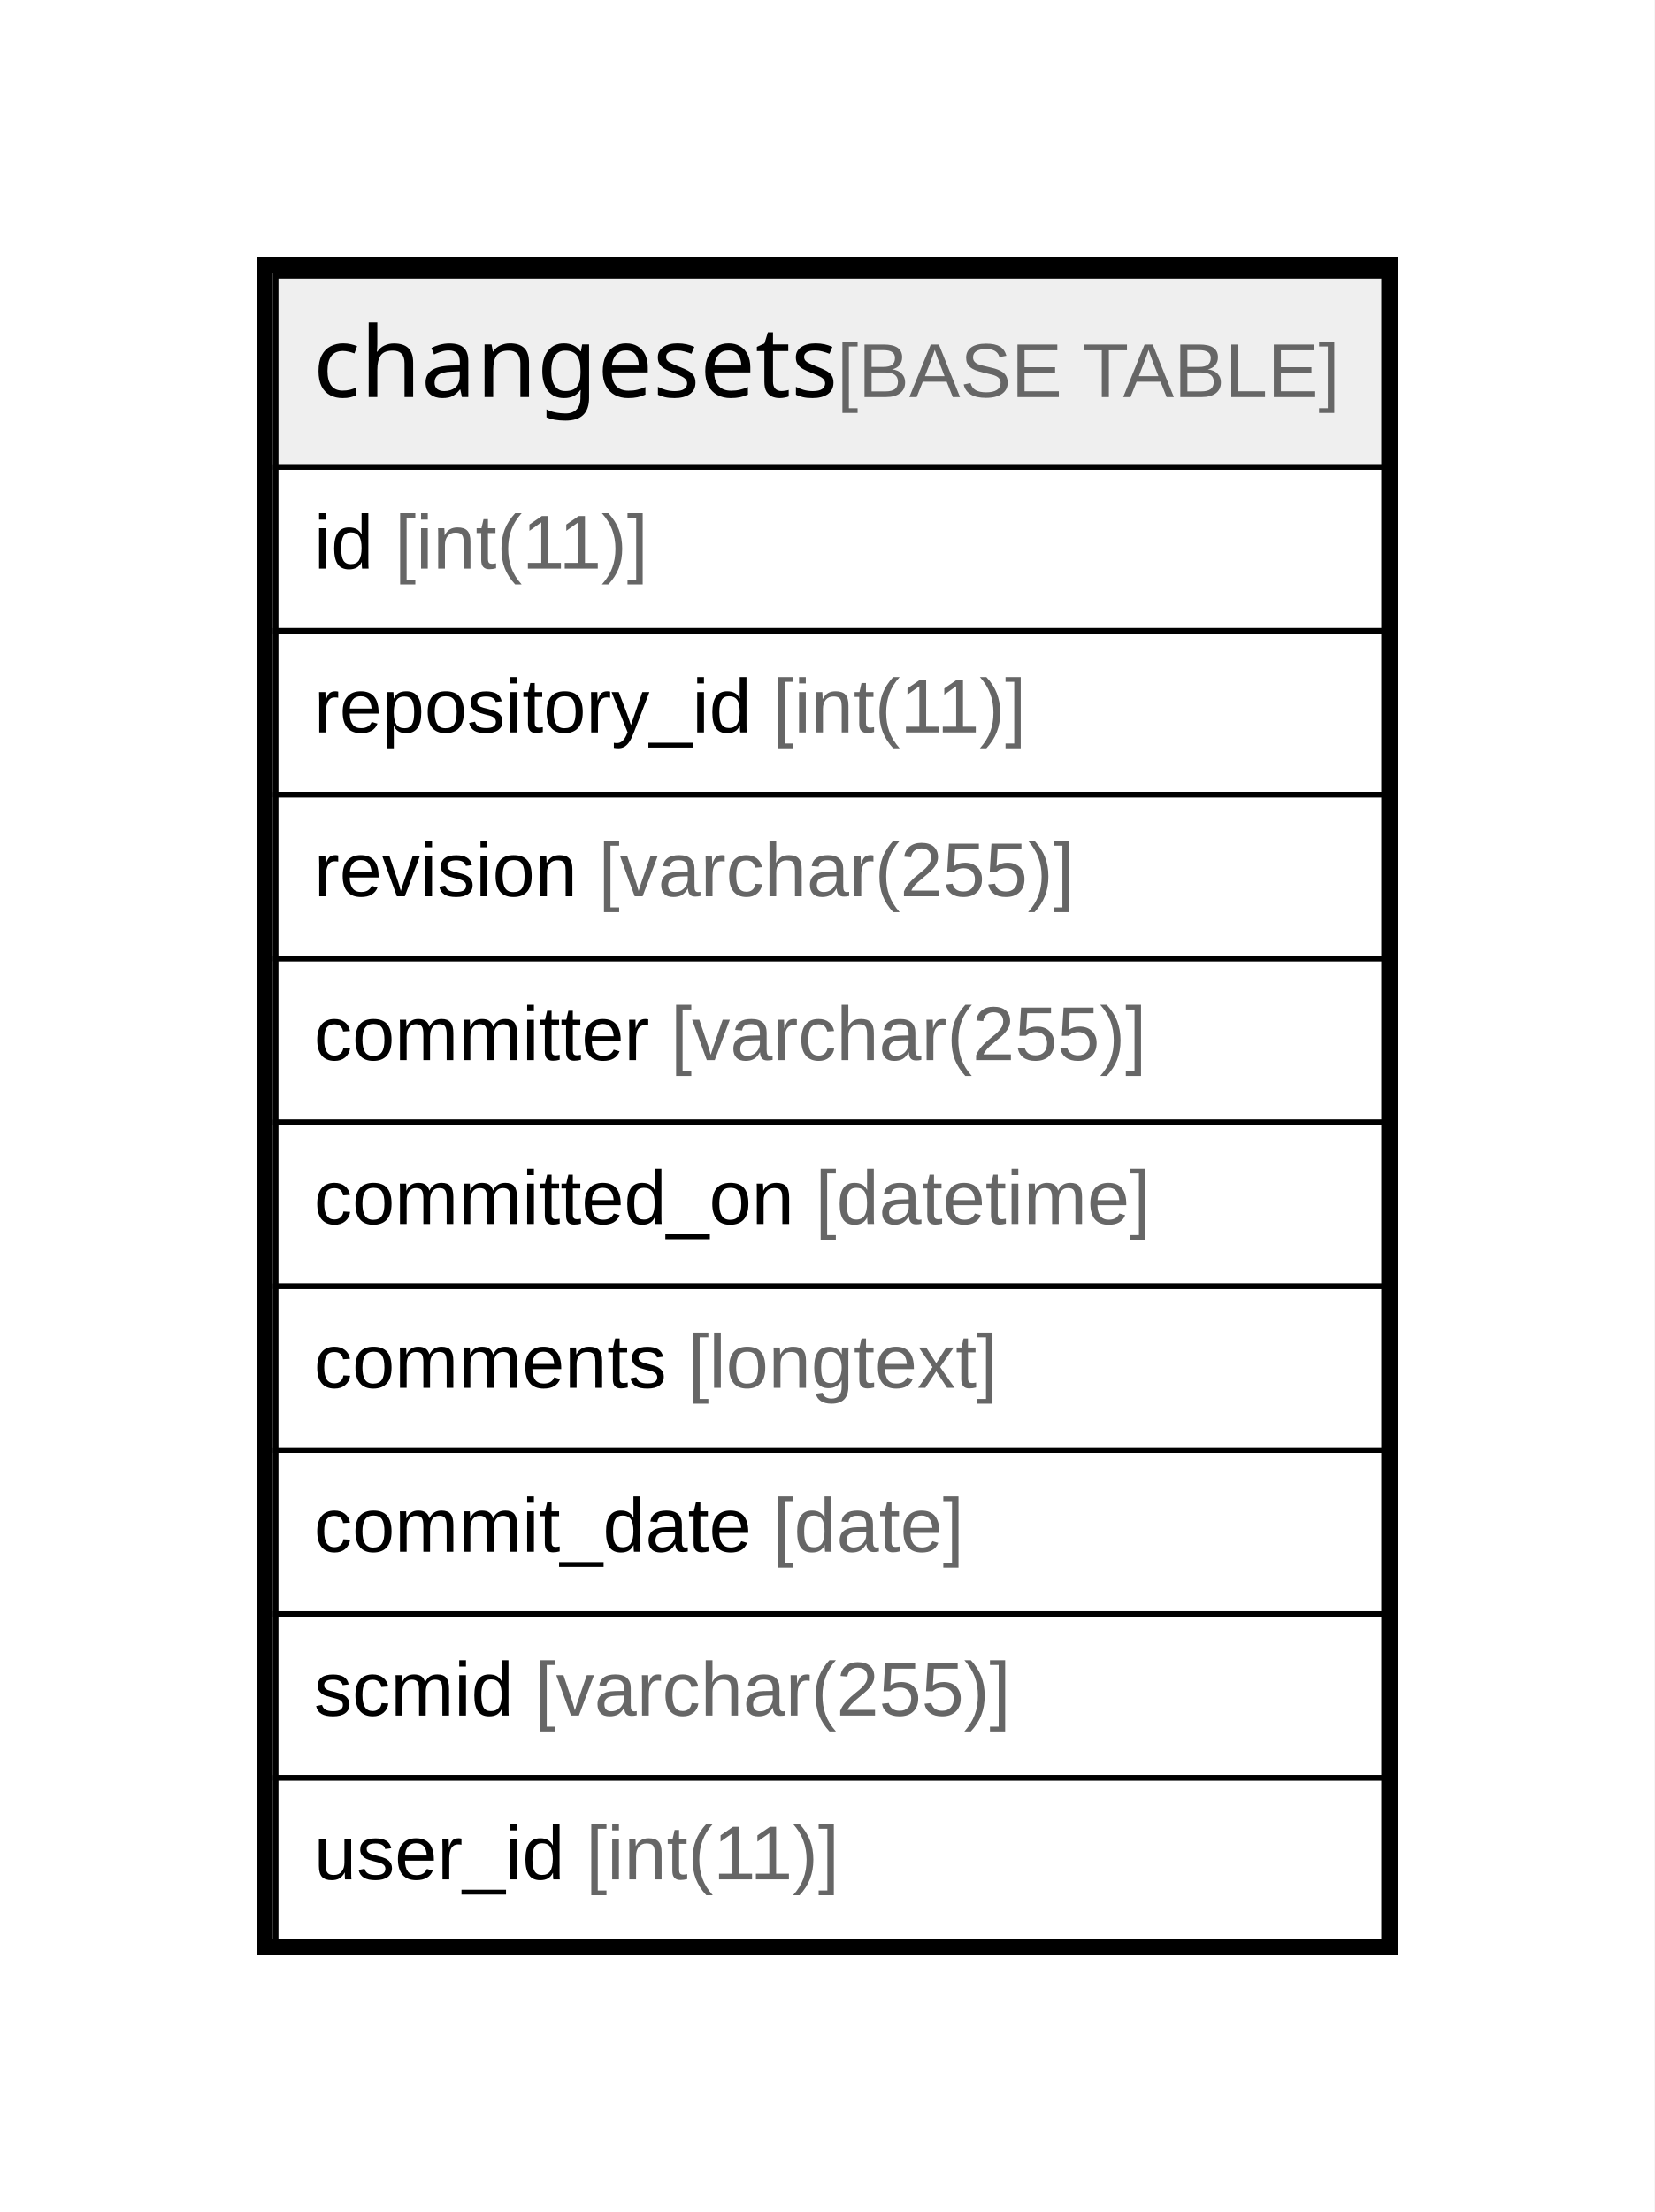
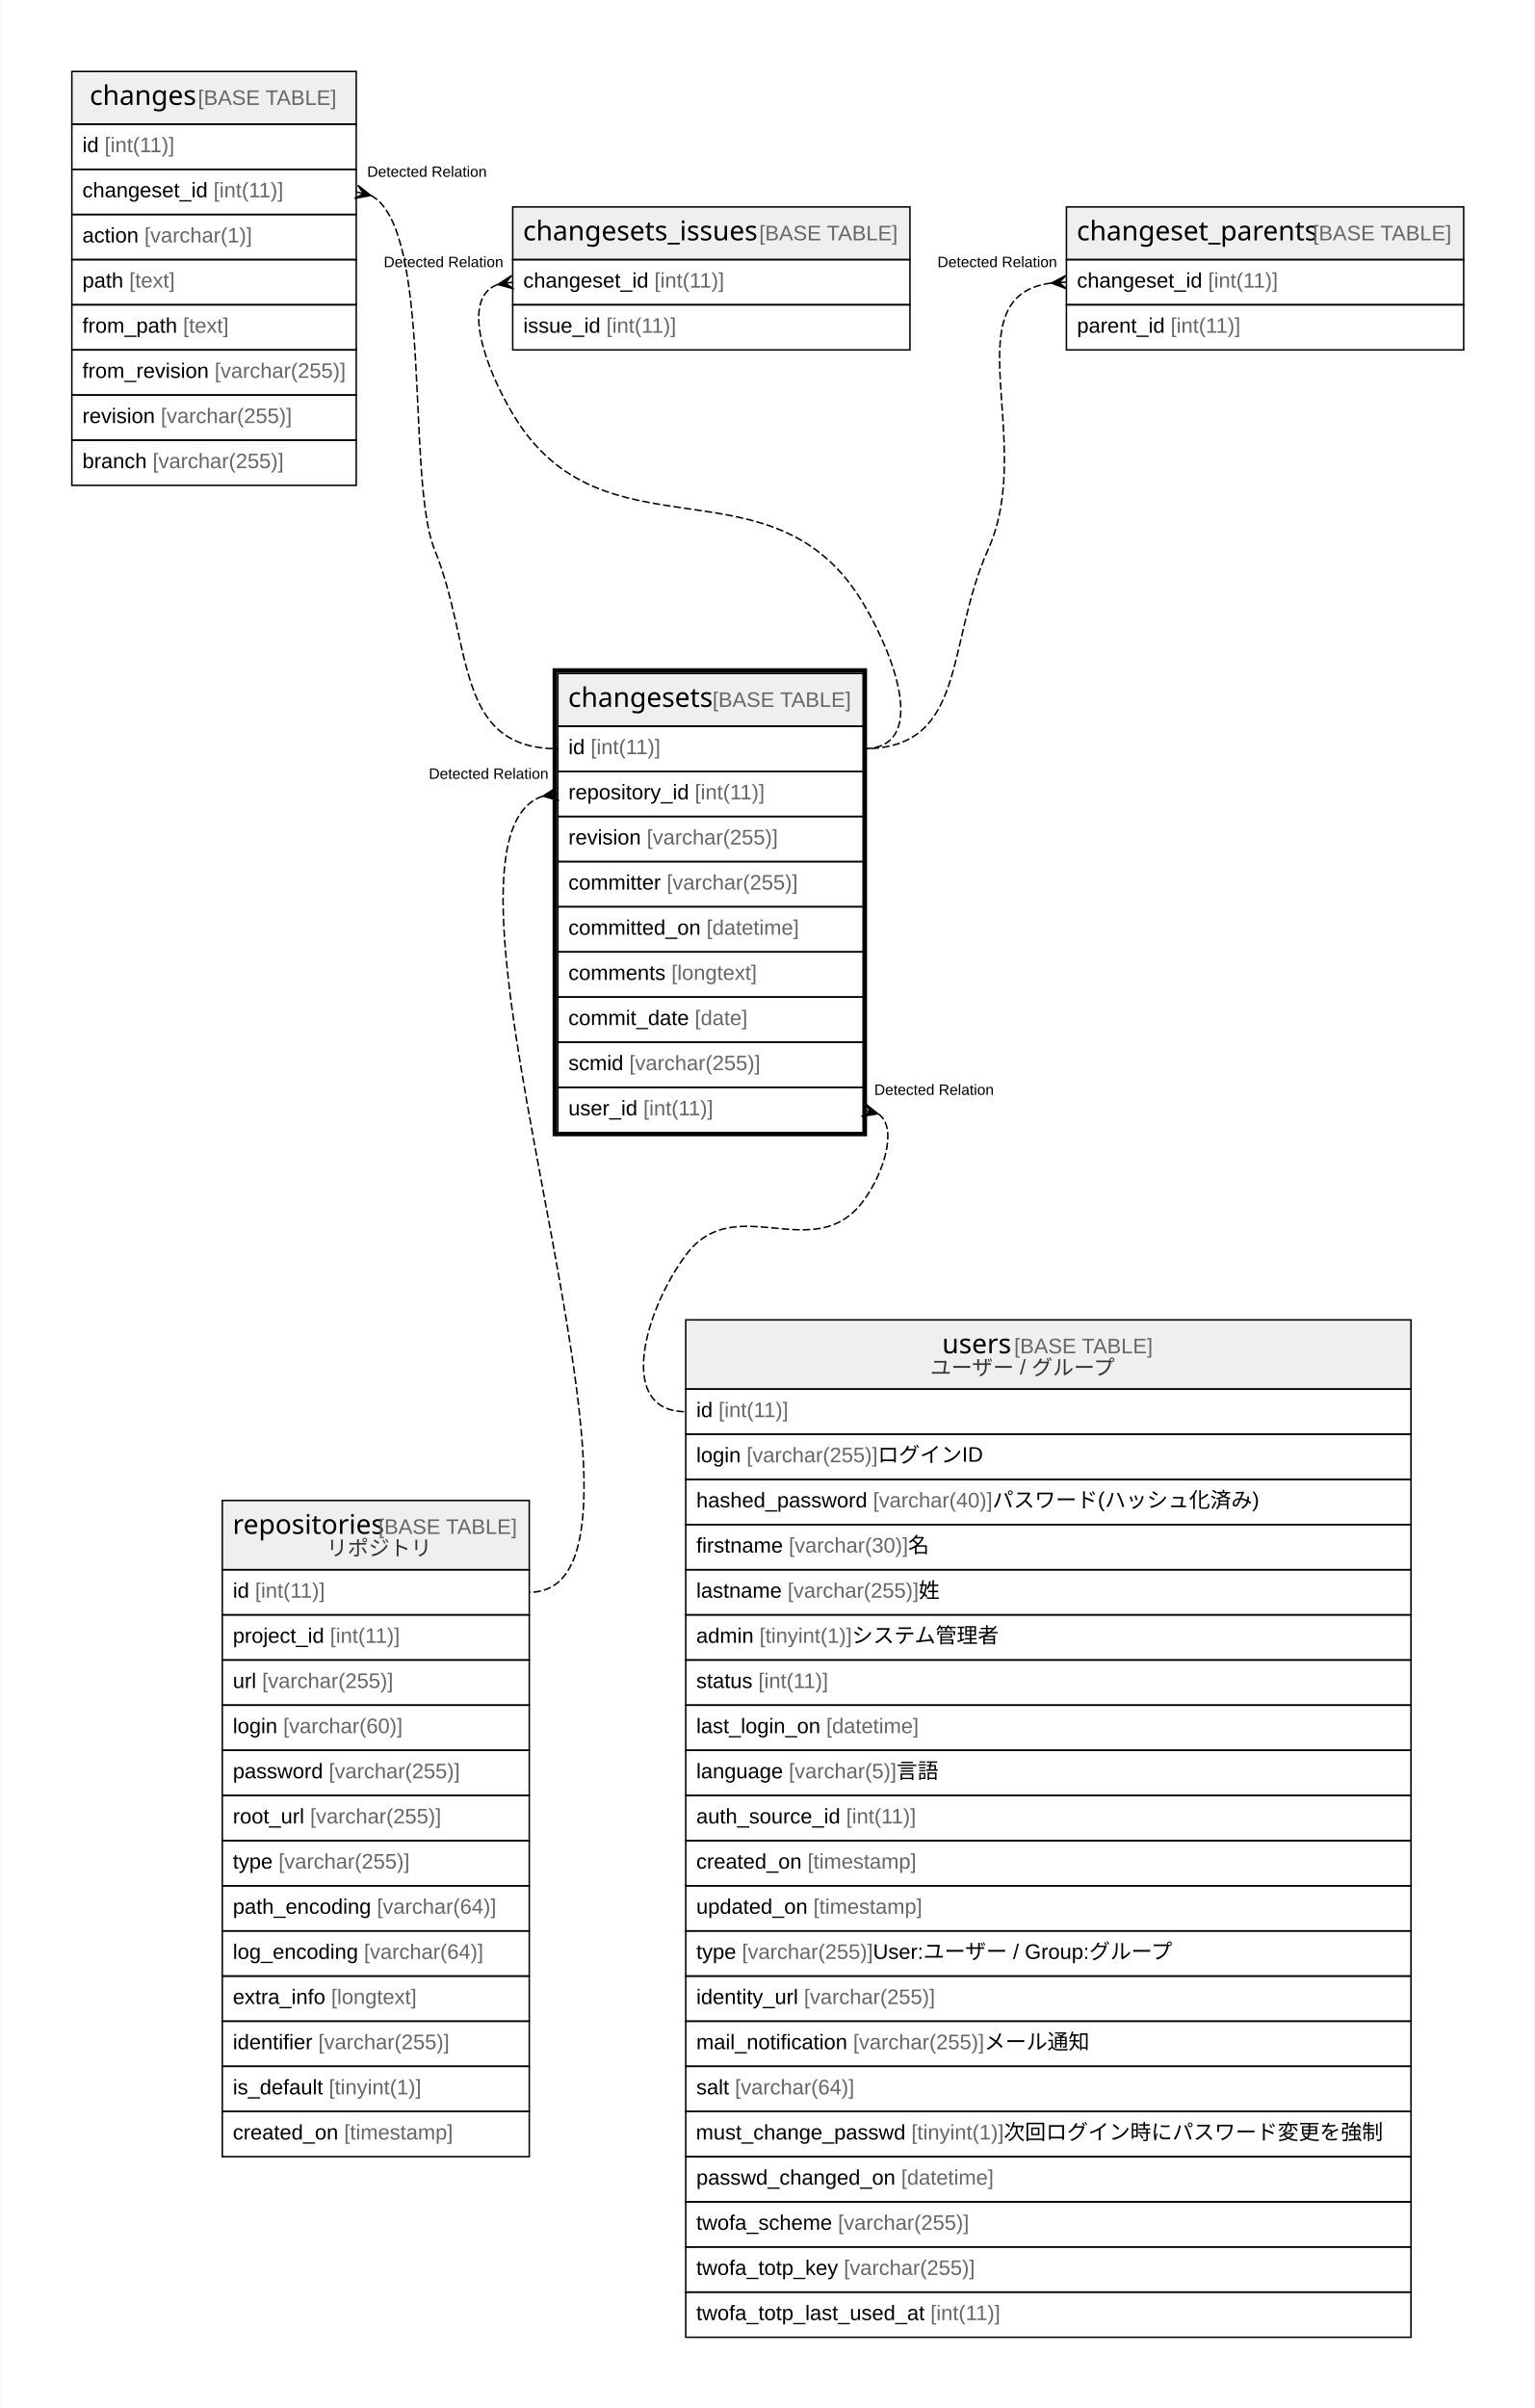
- <svg xmlns="http://www.w3.org/2000/svg" width="303pt" height="405pt" viewBox="0.00 0.00 303.00 405.00">
-   <g id="graph0" class="graph" transform="scale(1 1) rotate(0) translate(4 401)">
-     <polygon fill="#ffffff" stroke="transparent" points="-4,4 -4,-401 299,-401 299,4 -4,4" />
+ <svg xmlns="http://www.w3.org/2000/svg" width="1020pt" height="1600pt" viewBox="0.00 0.00 1019.50 1600.00">
+   <g id="graph0" class="graph" transform="scale(1 1) rotate(0) translate(4 1596)">
+     <polygon fill="#ffffff" stroke="transparent" points="-4,4 -4,-1596 1015.5,-1596 1015.5,4 -4,4" />
    <g id="node1" class="node">
-       <polygon fill="#efefef" stroke="transparent" points="46.5,-315.5 46.5,-350.5 249.5,-350.5 249.5,-315.5 46.5,-315.5" />
-       <polygon fill="none" stroke="#000000" points="46.5,-315.5 46.5,-350.5 249.5,-350.5 249.5,-315.5 46.5,-315.5" />
-       <text text-anchor="start" x="53.353" y="-328.3" font-family="Arial Bold" font-size="18.00" fill="#000000">changesets</text>
-       <text text-anchor="start" x="145.393" y="-328.3" font-family="Arial" font-size="14.00" fill="#000000"> </text>
-       <text text-anchor="start" x="149.283" y="-328.3" font-family="Arial" font-size="14.00" fill="#666666">[BASE TABLE]</text>
-       <polygon fill="none" stroke="#000000" points="46.5,-285.5 46.5,-315.5 249.5,-315.5 249.5,-285.5 46.5,-285.5" />
-       <text text-anchor="start" x="53.5" y="-296.9" font-family="Arial" font-size="14.00" fill="#000000">id </text>
-       <text text-anchor="start" x="68.28" y="-296.9" font-family="Arial" font-size="14.00" fill="#666666">[int(11)]</text>
-       <polygon fill="none" stroke="#000000" points="46.5,-255.5 46.5,-285.5 249.5,-285.5 249.5,-255.5 46.5,-255.5" />
-       <text text-anchor="start" x="53.5" y="-266.9" font-family="Arial" font-size="14.00" fill="#000000">repository_id </text>
-       <text text-anchor="start" x="137.511" y="-266.9" font-family="Arial" font-size="14.00" fill="#666666">[int(11)]</text>
-       <polygon fill="none" stroke="#000000" points="46.5,-225.5 46.5,-255.5 249.5,-255.5 249.5,-225.5 46.5,-225.5" />
-       <text text-anchor="start" x="53.5" y="-236.9" font-family="Arial" font-size="14.00" fill="#000000">revision </text>
-       <text text-anchor="start" x="105.612" y="-236.9" font-family="Arial" font-size="14.00" fill="#666666">[varchar(255)]</text>
-       <polygon fill="none" stroke="#000000" points="46.5,-195.5 46.5,-225.5 249.5,-225.5 249.5,-195.5 46.5,-195.5" />
-       <text text-anchor="start" x="53.5" y="-206.9" font-family="Arial" font-size="14.00" fill="#000000">committer </text>
-       <text text-anchor="start" x="118.825" y="-206.9" font-family="Arial" font-size="14.00" fill="#666666">[varchar(255)]</text>
-       <polygon fill="none" stroke="#000000" points="46.5,-165.5 46.5,-195.5 249.5,-195.5 249.5,-165.5 46.5,-165.5" />
-       <text text-anchor="start" x="53.5" y="-176.9" font-family="Arial" font-size="14.00" fill="#000000">committed_on </text>
-       <text text-anchor="start" x="145.295" y="-176.9" font-family="Arial" font-size="14.00" fill="#666666">[datetime]</text>
-       <polygon fill="none" stroke="#000000" points="46.5,-135.5 46.5,-165.5 249.5,-165.5 249.5,-135.5 46.5,-135.5" />
-       <text text-anchor="start" x="53.5" y="-146.9" font-family="Arial" font-size="14.00" fill="#000000">comments </text>
-       <text text-anchor="start" x="121.95" y="-146.9" font-family="Arial" font-size="14.00" fill="#666666">[longtext]</text>
-       <polygon fill="none" stroke="#000000" points="46.5,-105.5 46.5,-135.5 249.5,-135.5 249.5,-105.5 46.5,-105.5" />
-       <text text-anchor="start" x="53.5" y="-116.9" font-family="Arial" font-size="14.00" fill="#000000">commit_date </text>
-       <text text-anchor="start" x="137.513" y="-116.9" font-family="Arial" font-size="14.00" fill="#666666">[date]</text>
-       <polygon fill="none" stroke="#000000" points="46.5,-75.5 46.5,-105.5 249.5,-105.5 249.5,-75.5 46.5,-75.5" />
-       <text text-anchor="start" x="53.5" y="-86.9" font-family="Arial" font-size="14.00" fill="#000000">scmid </text>
-       <text text-anchor="start" x="93.94" y="-86.9" font-family="Arial" font-size="14.00" fill="#666666">[varchar(255)]</text>
-       <polygon fill="none" stroke="#000000" points="46.5,-45.5 46.5,-75.5 249.5,-75.5 249.5,-45.5 46.5,-45.5" />
-       <text text-anchor="start" x="53.5" y="-56.9" font-family="Arial" font-size="14.00" fill="#000000">user_id </text>
-       <text text-anchor="start" x="103.288" y="-56.9" font-family="Arial" font-size="14.00" fill="#666666">[int(11)]</text>
-       <polygon fill="none" stroke="#000000" stroke-width="3" points="44.5,-44.5 44.5,-352.5 250.5,-352.5 250.5,-44.5 44.5,-44.5" />
+       <polygon fill="#efefef" stroke="transparent" points="366.5,-1113.5 366.5,-1148.5 569.5,-1148.5 569.5,-1113.5 366.5,-1113.5" />
+       <polygon fill="none" stroke="#000000" points="366.5,-1113.5 366.5,-1148.5 569.5,-1148.5 569.5,-1113.5 366.5,-1113.5" />
+       <text text-anchor="start" x="373.353" y="-1126.3" font-family="Arial Bold" font-size="18.00" fill="#000000">changesets</text>
+       <text text-anchor="start" x="465.393" y="-1126.3" font-family="Arial" font-size="14.00" fill="#000000"> </text>
+       <text text-anchor="start" x="469.283" y="-1126.3" font-family="Arial" font-size="14.00" fill="#666666">[BASE TABLE]</text>
+       <polygon fill="none" stroke="#000000" points="366.5,-1083.5 366.5,-1113.5 569.5,-1113.5 569.5,-1083.5 366.5,-1083.5" />
+       <text text-anchor="start" x="373.5" y="-1094.9" font-family="Arial" font-size="14.00" fill="#000000">id </text>
+       <text text-anchor="start" x="388.28" y="-1094.9" font-family="Arial" font-size="14.00" fill="#666666">[int(11)]</text>
+       <polygon fill="none" stroke="#000000" points="366.5,-1053.5 366.5,-1083.5 569.5,-1083.5 569.5,-1053.5 366.5,-1053.5" />
+       <text text-anchor="start" x="373.5" y="-1064.9" font-family="Arial" font-size="14.00" fill="#000000">repository_id </text>
+       <text text-anchor="start" x="457.511" y="-1064.9" font-family="Arial" font-size="14.00" fill="#666666">[int(11)]</text>
+       <polygon fill="none" stroke="#000000" points="366.5,-1023.5 366.5,-1053.5 569.5,-1053.5 569.5,-1023.5 366.5,-1023.5" />
+       <text text-anchor="start" x="373.5" y="-1034.9" font-family="Arial" font-size="14.00" fill="#000000">revision </text>
+       <text text-anchor="start" x="425.612" y="-1034.9" font-family="Arial" font-size="14.00" fill="#666666">[varchar(255)]</text>
+       <polygon fill="none" stroke="#000000" points="366.5,-993.5 366.5,-1023.5 569.5,-1023.5 569.5,-993.5 366.5,-993.5" />
+       <text text-anchor="start" x="373.5" y="-1004.9" font-family="Arial" font-size="14.00" fill="#000000">committer </text>
+       <text text-anchor="start" x="438.825" y="-1004.9" font-family="Arial" font-size="14.00" fill="#666666">[varchar(255)]</text>
+       <polygon fill="none" stroke="#000000" points="366.5,-963.5 366.5,-993.5 569.5,-993.5 569.5,-963.5 366.5,-963.5" />
+       <text text-anchor="start" x="373.5" y="-974.9" font-family="Arial" font-size="14.00" fill="#000000">committed_on </text>
+       <text text-anchor="start" x="465.295" y="-974.9" font-family="Arial" font-size="14.00" fill="#666666">[datetime]</text>
+       <polygon fill="none" stroke="#000000" points="366.5,-933.5 366.5,-963.5 569.5,-963.5 569.5,-933.5 366.5,-933.5" />
+       <text text-anchor="start" x="373.5" y="-944.9" font-family="Arial" font-size="14.00" fill="#000000">comments </text>
+       <text text-anchor="start" x="441.95" y="-944.9" font-family="Arial" font-size="14.00" fill="#666666">[longtext]</text>
+       <polygon fill="none" stroke="#000000" points="366.5,-903.5 366.5,-933.5 569.5,-933.5 569.5,-903.5 366.5,-903.5" />
+       <text text-anchor="start" x="373.5" y="-914.9" font-family="Arial" font-size="14.00" fill="#000000">commit_date </text>
+       <text text-anchor="start" x="457.513" y="-914.9" font-family="Arial" font-size="14.00" fill="#666666">[date]</text>
+       <polygon fill="none" stroke="#000000" points="366.5,-873.5 366.5,-903.5 569.5,-903.5 569.5,-873.5 366.5,-873.5" />
+       <text text-anchor="start" x="373.5" y="-884.9" font-family="Arial" font-size="14.00" fill="#000000">scmid </text>
+       <text text-anchor="start" x="413.94" y="-884.9" font-family="Arial" font-size="14.00" fill="#666666">[varchar(255)]</text>
+       <polygon fill="none" stroke="#000000" points="366.5,-843.5 366.5,-873.5 569.5,-873.5 569.5,-843.5 366.5,-843.5" />
+       <text text-anchor="start" x="373.5" y="-854.9" font-family="Arial" font-size="14.00" fill="#000000">user_id </text>
+       <text text-anchor="start" x="423.288" y="-854.9" font-family="Arial" font-size="14.00" fill="#666666">[int(11)]</text>
+       <polygon fill="none" stroke="#000000" stroke-width="3" points="364.5,-842.5 364.5,-1150.5 570.5,-1150.5 570.5,-842.5 364.5,-842.5" />
+     </g>
+     <g id="node5" class="node">
+       <polygon fill="#efefef" stroke="transparent" points="143.5,-553 143.5,-599 347.5,-599 347.5,-553 143.5,-553" />
+       <polygon fill="none" stroke="#000000" points="143.5,-553 143.5,-599 347.5,-599 347.5,-553 143.5,-553" />
+       <text text-anchor="start" x="150.37" y="-576.8" font-family="Arial Bold" font-size="18.00" fill="#000000">repositories</text>
+       <text text-anchor="start" x="243.376" y="-576.8" font-family="Arial" font-size="14.00" fill="#000000"> </text>
+       <text text-anchor="start" x="247.267" y="-576.8" font-family="Arial" font-size="14.00" fill="#666666">[BASE TABLE]</text>
+       <text text-anchor="start" x="212.722" y="-562.4" font-family="Arial" font-size="14.00" fill="#333333">リポジトリ</text>
+       <polygon fill="none" stroke="#000000" points="143.5,-523 143.5,-553 347.5,-553 347.5,-523 143.5,-523" />
+       <text text-anchor="start" x="150.5" y="-534.4" font-family="Arial" font-size="14.00" fill="#000000">id </text>
+       <text text-anchor="start" x="165.28" y="-534.4" font-family="Arial" font-size="14.00" fill="#666666">[int(11)]</text>
+       <polygon fill="none" stroke="#000000" points="143.5,-493 143.5,-523 347.5,-523 347.5,-493 143.5,-493" />
+       <text text-anchor="start" x="150.5" y="-504.4" font-family="Arial" font-size="14.00" fill="#000000">project_id </text>
+       <text text-anchor="start" x="215.068" y="-504.4" font-family="Arial" font-size="14.00" fill="#666666">[int(11)]</text>
+       <polygon fill="none" stroke="#000000" points="143.5,-463 143.5,-493 347.5,-493 347.5,-463 143.5,-463" />
+       <text text-anchor="start" x="150.5" y="-474.4" font-family="Arial" font-size="14.00" fill="#000000">url </text>
+       <text text-anchor="start" x="169.94" y="-474.4" font-family="Arial" font-size="14.00" fill="#666666">[varchar(255)]</text>
+       <polygon fill="none" stroke="#000000" points="143.5,-433 143.5,-463 347.5,-463 347.5,-433 143.5,-433" />
+       <text text-anchor="start" x="150.5" y="-444.4" font-family="Arial" font-size="14.00" fill="#000000">login </text>
+       <text text-anchor="start" x="183.952" y="-444.4" font-family="Arial" font-size="14.00" fill="#666666">[varchar(60)]</text>
+       <polygon fill="none" stroke="#000000" points="143.5,-403 143.5,-433 347.5,-433 347.5,-403 143.5,-403" />
+       <text text-anchor="start" x="150.5" y="-414.4" font-family="Arial" font-size="14.00" fill="#000000">password </text>
+       <text text-anchor="start" x="214.288" y="-414.4" font-family="Arial" font-size="14.00" fill="#666666">[varchar(255)]</text>
+       <polygon fill="none" stroke="#000000" points="143.5,-373 143.5,-403 347.5,-403 347.5,-373 143.5,-373" />
+       <text text-anchor="start" x="150.5" y="-384.4" font-family="Arial" font-size="14.00" fill="#000000">root_url </text>
+       <text text-anchor="start" x="201.839" y="-384.4" font-family="Arial" font-size="14.00" fill="#666666">[varchar(255)]</text>
+       <polygon fill="none" stroke="#000000" points="143.5,-343 143.5,-373 347.5,-373 347.5,-343 143.5,-343" />
+       <text text-anchor="start" x="150.5" y="-354.4" font-family="Arial" font-size="14.00" fill="#000000">type </text>
+       <text text-anchor="start" x="180.846" y="-354.4" font-family="Arial" font-size="14.00" fill="#666666">[varchar(255)]</text>
+       <polygon fill="none" stroke="#000000" points="143.5,-313 143.5,-343 347.5,-343 347.5,-313 143.5,-313" />
+       <text text-anchor="start" x="150.5" y="-324.4" font-family="Arial" font-size="14.00" fill="#000000">path_encoding </text>
+       <text text-anchor="start" x="246.214" y="-324.4" font-family="Arial" font-size="14.00" fill="#666666">[varchar(64)]</text>
+       <polygon fill="none" stroke="#000000" points="143.5,-283 143.5,-313 347.5,-313 347.5,-283 143.5,-283" />
+       <text text-anchor="start" x="150.5" y="-294.4" font-family="Arial" font-size="14.00" fill="#000000">log_encoding </text>
+       <text text-anchor="start" x="237.647" y="-294.4" font-family="Arial" font-size="14.00" fill="#666666">[varchar(64)]</text>
+       <polygon fill="none" stroke="#000000" points="143.5,-253 143.5,-283 347.5,-283 347.5,-253 143.5,-253" />
+       <text text-anchor="start" x="150.5" y="-264.4" font-family="Arial" font-size="14.00" fill="#000000">extra_info </text>
+       <text text-anchor="start" x="215.852" y="-264.4" font-family="Arial" font-size="14.00" fill="#666666">[longtext]</text>
+       <polygon fill="none" stroke="#000000" points="143.5,-223 143.5,-253 347.5,-253 347.5,-223 143.5,-223" />
+       <text text-anchor="start" x="150.5" y="-234.4" font-family="Arial" font-size="14.00" fill="#000000">identifier </text>
+       <text text-anchor="start" x="207.283" y="-234.4" font-family="Arial" font-size="14.00" fill="#666666">[varchar(255)]</text>
+       <polygon fill="none" stroke="#000000" points="143.5,-193 143.5,-223 347.5,-223 347.5,-193 143.5,-193" />
+       <text text-anchor="start" x="150.5" y="-204.4" font-family="Arial" font-size="14.00" fill="#000000">is_default </text>
+       <text text-anchor="start" x="214.298" y="-204.4" font-family="Arial" font-size="14.00" fill="#666666">[tinyint(1)]</text>
+       <polygon fill="none" stroke="#000000" points="143.5,-163 143.5,-193 347.5,-193 347.5,-163 143.5,-163" />
+       <text text-anchor="start" x="150.5" y="-174.4" font-family="Arial" font-size="14.00" fill="#000000">created_on </text>
+       <text text-anchor="start" x="224.42" y="-174.4" font-family="Arial" font-size="14.00" fill="#666666">[timestamp]</text>
+     </g>
+     <g id="edge4" class="edge">
+       <path fill="none" stroke="#000000" stroke-dasharray="5,2" d="M356.401,-1066.978C261.767,-1035.862 461.778,-538 347.5,-538" />
+       <polygon fill="#000000" stroke="#000000" points="356.612,-1067.01 365.829,-1072.95 361.556,-1067.755 366.5,-1068.5 366.5,-1068.5 366.5,-1068.5 361.556,-1067.755 367.171,-1064.05 356.612,-1067.01 356.612,-1067.01" />
+       <text text-anchor="start" x="280.768" y="-1078.5" font-family="Arial" font-size="10.00" fill="#000000">Detected Relation</text>
+     </g>
+     <g id="node6" class="node">
+       <polygon fill="#efefef" stroke="transparent" points="451.5,-673 451.5,-719 933.5,-719 933.5,-673 451.5,-673" />
+       <polygon fill="none" stroke="#000000" points="451.5,-673 451.5,-719 933.5,-719 933.5,-673 451.5,-673" />
+       <text text-anchor="start" x="621.871" y="-696.8" font-family="Arial Bold" font-size="18.00" fill="#000000">users</text>
+       <text text-anchor="start" x="665.875" y="-696.8" font-family="Arial" font-size="14.00" fill="#000000"> </text>
+       <text text-anchor="start" x="669.766" y="-696.8" font-family="Arial" font-size="14.00" fill="#666666">[BASE TABLE]</text>
+       <text text-anchor="start" x="613.956" y="-682.4" font-family="Arial" font-size="14.00" fill="#333333">ユーザー / グループ</text>
+       <polygon fill="none" stroke="#000000" points="451.5,-643 451.5,-673 933.5,-673 933.5,-643 451.5,-643" />
+       <text text-anchor="start" x="458.5" y="-654.4" font-family="Arial" font-size="14.00" fill="#000000">id </text>
+       <text text-anchor="start" x="473.28" y="-654.4" font-family="Arial" font-size="14.00" fill="#666666">[int(11)]</text>
+       <polygon fill="none" stroke="#000000" points="451.5,-613 451.5,-643 933.5,-643 933.5,-613 451.5,-613" />
+       <text text-anchor="start" x="458.5" y="-624.4" font-family="Arial" font-size="14.00" fill="#000000">login </text>
+       <text text-anchor="start" x="491.952" y="-624.4" font-family="Arial" font-size="14.00" fill="#666666">[varchar(255)]</text>
+       <text text-anchor="start" x="579.071" y="-624.4" font-family="Arial" font-size="14.00" fill="#000000"> ログインID</text>
+       <polygon fill="none" stroke="#000000" points="451.5,-583 451.5,-613 933.5,-613 933.5,-583 451.5,-583" />
+       <text text-anchor="start" x="458.5" y="-594.4" font-family="Arial" font-size="14.00" fill="#000000">hashed_password </text>
+       <text text-anchor="start" x="575.984" y="-594.4" font-family="Arial" font-size="14.00" fill="#666666">[varchar(40)]</text>
+       <text text-anchor="start" x="655.32" y="-594.4" font-family="Arial" font-size="14.00" fill="#000000"> パスワード(ハッシュ化済み)</text>
+       <polygon fill="none" stroke="#000000" points="451.5,-553 451.5,-583 933.5,-583 933.5,-553 451.5,-553" />
+       <text text-anchor="start" x="458.5" y="-564.4" font-family="Arial" font-size="14.00" fill="#000000">firstname </text>
+       <text text-anchor="start" x="519.947" y="-564.4" font-family="Arial" font-size="14.00" fill="#666666">[varchar(30)]</text>
+       <text text-anchor="start" x="599.284" y="-564.4" font-family="Arial" font-size="14.00" fill="#000000"> 名</text>
+       <polygon fill="none" stroke="#000000" points="451.5,-523 451.5,-553 933.5,-553 933.5,-523 451.5,-523" />
+       <text text-anchor="start" x="458.5" y="-534.4" font-family="Arial" font-size="14.00" fill="#000000">lastname </text>
+       <text text-anchor="start" x="519.179" y="-534.4" font-family="Arial" font-size="14.00" fill="#666666">[varchar(255)]</text>
+       <text text-anchor="start" x="606.298" y="-534.4" font-family="Arial" font-size="14.00" fill="#000000"> 姓</text>
+       <polygon fill="none" stroke="#000000" points="451.5,-493 451.5,-523 933.5,-523 933.5,-493 451.5,-493" />
+       <text text-anchor="start" x="458.5" y="-504.4" font-family="Arial" font-size="14.00" fill="#000000">admin </text>
+       <text text-anchor="start" x="500.506" y="-504.4" font-family="Arial" font-size="14.00" fill="#666666">[tinyint(1)]</text>
+       <text text-anchor="start" x="561.95" y="-504.4" font-family="Arial" font-size="14.00" fill="#000000"> システム管理者</text>
+       <polygon fill="none" stroke="#000000" points="451.5,-463 451.5,-493 933.5,-493 933.5,-463 451.5,-463" />
+       <text text-anchor="start" x="458.5" y="-474.4" font-family="Arial" font-size="14.00" fill="#000000">status </text>
+       <text text-anchor="start" x="499.737" y="-474.4" font-family="Arial" font-size="14.00" fill="#666666">[int(11)]</text>
+       <polygon fill="none" stroke="#000000" points="451.5,-433 451.5,-463 933.5,-463 933.5,-433 451.5,-433" />
+       <text text-anchor="start" x="458.5" y="-444.4" font-family="Arial" font-size="14.00" fill="#000000">last_login_on </text>
+       <text text-anchor="start" x="544.862" y="-444.4" font-family="Arial" font-size="14.00" fill="#666666">[datetime]</text>
+       <polygon fill="none" stroke="#000000" points="451.5,-403 451.5,-433 933.5,-433 933.5,-403 451.5,-403" />
+       <text text-anchor="start" x="458.5" y="-414.4" font-family="Arial" font-size="14.00" fill="#000000">language </text>
+       <text text-anchor="start" x="519.975" y="-414.4" font-family="Arial" font-size="14.00" fill="#666666">[varchar(5)]</text>
+       <text text-anchor="start" x="591.529" y="-414.4" font-family="Arial" font-size="14.00" fill="#000000"> 言語</text>
+       <polygon fill="none" stroke="#000000" points="451.5,-373 451.5,-403 933.5,-403 933.5,-373 451.5,-373" />
+       <text text-anchor="start" x="458.5" y="-384.4" font-family="Arial" font-size="14.00" fill="#000000">auth_source_id </text>
+       <text text-anchor="start" x="558.092" y="-384.4" font-family="Arial" font-size="14.00" fill="#666666">[int(11)]</text>
+       <polygon fill="none" stroke="#000000" points="451.5,-343 451.5,-373 933.5,-373 933.5,-343 451.5,-343" />
+       <text text-anchor="start" x="458.5" y="-354.4" font-family="Arial" font-size="14.00" fill="#000000">created_on </text>
+       <text text-anchor="start" x="532.42" y="-354.4" font-family="Arial" font-size="14.00" fill="#666666">[timestamp]</text>
+       <polygon fill="none" stroke="#000000" points="451.5,-313 451.5,-343 933.5,-343 933.5,-313 451.5,-313" />
+       <text text-anchor="start" x="458.5" y="-324.4" font-family="Arial" font-size="14.00" fill="#000000">updated_on </text>
+       <text text-anchor="start" x="536.325" y="-324.4" font-family="Arial" font-size="14.00" fill="#666666">[timestamp]</text>
+       <polygon fill="none" stroke="#000000" points="451.5,-283 451.5,-313 933.5,-313 933.5,-283 451.5,-283" />
+       <text text-anchor="start" x="458.5" y="-294.4" font-family="Arial" font-size="14.00" fill="#000000">type </text>
+       <text text-anchor="start" x="488.846" y="-294.4" font-family="Arial" font-size="14.00" fill="#666666">[varchar(255)]</text>
+       <text text-anchor="start" x="575.966" y="-294.4" font-family="Arial" font-size="14.00" fill="#000000"> User:ユーザー / Group:グループ</text>
+       <polygon fill="none" stroke="#000000" points="451.5,-253 451.5,-283 933.5,-283 933.5,-253 451.5,-253" />
+       <text text-anchor="start" x="458.5" y="-264.4" font-family="Arial" font-size="14.00" fill="#000000">identity_url </text>
+       <text text-anchor="start" x="530.065" y="-264.4" font-family="Arial" font-size="14.00" fill="#666666">[varchar(255)]</text>
+       <polygon fill="none" stroke="#000000" points="451.5,-223 451.5,-253 933.5,-253 933.5,-223 451.5,-223" />
+       <text text-anchor="start" x="458.5" y="-234.4" font-family="Arial" font-size="14.00" fill="#000000">mail_notification </text>
+       <text text-anchor="start" x="562.734" y="-234.4" font-family="Arial" font-size="14.00" fill="#666666">[varchar(255)]</text>
+       <text text-anchor="start" x="649.853" y="-234.4" font-family="Arial" font-size="14.00" fill="#000000"> メール通知</text>
+       <polygon fill="none" stroke="#000000" points="451.5,-193 451.5,-223 933.5,-223 933.5,-193 451.5,-193" />
+       <text text-anchor="start" x="458.5" y="-204.4" font-family="Arial" font-size="14.00" fill="#000000">salt </text>
+       <text text-anchor="start" x="484.17" y="-204.4" font-family="Arial" font-size="14.00" fill="#666666">[varchar(64)]</text>
+       <polygon fill="none" stroke="#000000" points="451.5,-163 451.5,-193 933.5,-193 933.5,-163 451.5,-163" />
+       <text text-anchor="start" x="458.265" y="-174.4" font-family="Arial" font-size="14.00" fill="#000000">must_change_passwd </text>
+       <text text-anchor="start" x="601.422" y="-174.4" font-family="Arial" font-size="14.00" fill="#666666">[tinyint(1)]</text>
+       <text text-anchor="start" x="662.866" y="-174.4" font-family="Arial" font-size="14.00" fill="#000000"> 次回ログイン時にパスワード変更を強制</text>
+       <polygon fill="none" stroke="#000000" points="451.5,-133 451.5,-163 933.5,-163 933.5,-133 451.5,-133" />
+       <text text-anchor="start" x="458.5" y="-144.4" font-family="Arial" font-size="14.00" fill="#000000">passwd_changed_on </text>
+       <text text-anchor="start" x="594.671" y="-144.4" font-family="Arial" font-size="14.00" fill="#666666">[datetime]</text>
+       <polygon fill="none" stroke="#000000" points="451.5,-103 451.5,-133 933.5,-133 933.5,-103 451.5,-103" />
+       <text text-anchor="start" x="458.5" y="-114.4" font-family="Arial" font-size="14.00" fill="#000000">twofa_scheme </text>
+       <text text-anchor="start" x="552.635" y="-114.4" font-family="Arial" font-size="14.00" fill="#666666">[varchar(255)]</text>
+       <polygon fill="none" stroke="#000000" points="451.5,-73 451.5,-103 933.5,-103 933.5,-73 451.5,-73" />
+       <text text-anchor="start" x="458.5" y="-84.4" font-family="Arial" font-size="14.00" fill="#000000">twofa_totp_key </text>
+       <text text-anchor="start" x="556.538" y="-84.4" font-family="Arial" font-size="14.00" fill="#666666">[varchar(255)]</text>
+       <polygon fill="none" stroke="#000000" points="451.5,-43 451.5,-73 933.5,-73 933.5,-43 451.5,-43" />
+       <text text-anchor="start" x="458.5" y="-54.4" font-family="Arial" font-size="14.00" fill="#000000">twofa_totp_last_used_at </text>
+       <text text-anchor="start" x="614.121" y="-54.4" font-family="Arial" font-size="14.00" fill="#666666">[int(11)]</text>
+     </g>
+     <g id="edge5" class="edge">
+       <path fill="none" stroke="#000000" stroke-dasharray="5,2" d="M579.462,-855.866C592.861,-846.769 583,-816.234 569.5,-798 536.872,-753.933 484.128,-806.067 451.5,-762 423.995,-724.852 405.278,-658 451.5,-658" />
+       <polygon fill="#000000" stroke="#000000" points="579.168,-855.944 568.35,-854.149 574.334,-857.222 569.5,-858.5 569.5,-858.5 569.5,-858.5 574.334,-857.222 570.65,-862.851 579.168,-855.944 579.168,-855.944" />
+       <text text-anchor="start" x="576.768" y="-868.5" font-family="Arial" font-size="10.00" fill="#000000">Detected Relation</text>
+     </g>
+     <g id="node2" class="node">
+       <polygon fill="#efefef" stroke="transparent" points="43.5,-1513.5 43.5,-1548.5 232.5,-1548.5 232.5,-1513.5 43.5,-1513.5" />
+       <polygon fill="none" stroke="#000000" points="43.5,-1513.5 43.5,-1548.5 232.5,-1548.5 232.5,-1513.5 43.5,-1513.5" />
+       <text text-anchor="start" x="55.358" y="-1526.3" font-family="Arial Bold" font-size="18.00" fill="#000000">changes</text>
+       <text text-anchor="start" x="123.389" y="-1526.3" font-family="Arial" font-size="14.00" fill="#000000"> </text>
+       <text text-anchor="start" x="127.279" y="-1526.3" font-family="Arial" font-size="14.00" fill="#666666">[BASE TABLE]</text>
+       <polygon fill="none" stroke="#000000" points="43.5,-1483.5 43.5,-1513.5 232.5,-1513.5 232.5,-1483.5 43.5,-1483.5" />
+       <text text-anchor="start" x="50.5" y="-1494.9" font-family="Arial" font-size="14.00" fill="#000000">id </text>
+       <text text-anchor="start" x="65.28" y="-1494.9" font-family="Arial" font-size="14.00" fill="#666666">[int(11)]</text>
+       <polygon fill="none" stroke="#000000" points="43.5,-1453.5 43.5,-1483.5 232.5,-1483.5 232.5,-1453.5 43.5,-1453.5" />
+       <text text-anchor="start" x="50.5" y="-1464.9" font-family="Arial" font-size="14.00" fill="#000000">changeset_id </text>
+       <text text-anchor="start" x="137.649" y="-1464.9" font-family="Arial" font-size="14.00" fill="#666666">[int(11)]</text>
+       <polygon fill="none" stroke="#000000" points="43.5,-1423.5 43.5,-1453.5 232.5,-1453.5 232.5,-1423.5 43.5,-1423.5" />
+       <text text-anchor="start" x="50.5" y="-1434.9" font-family="Arial" font-size="14.00" fill="#000000">action </text>
+       <text text-anchor="start" x="91.736" y="-1434.9" font-family="Arial" font-size="14.00" fill="#666666">[varchar(1)]</text>
+       <polygon fill="none" stroke="#000000" points="43.5,-1393.5 43.5,-1423.5 232.5,-1423.5 232.5,-1393.5 43.5,-1393.5" />
+       <text text-anchor="start" x="50.5" y="-1404.9" font-family="Arial" font-size="14.00" fill="#000000">path </text>
+       <text text-anchor="start" x="81.629" y="-1404.9" font-family="Arial" font-size="14.00" fill="#666666">[text]</text>
+       <polygon fill="none" stroke="#000000" points="43.5,-1363.5 43.5,-1393.5 232.5,-1393.5 232.5,-1363.5 43.5,-1363.5" />
+       <text text-anchor="start" x="50.5" y="-1374.9" font-family="Arial" font-size="14.00" fill="#000000">from_path </text>
+       <text text-anchor="start" x="117.406" y="-1374.9" font-family="Arial" font-size="14.00" fill="#666666">[text]</text>
+       <polygon fill="none" stroke="#000000" points="43.5,-1333.5 43.5,-1363.5 232.5,-1363.5 232.5,-1333.5 43.5,-1333.5" />
+       <text text-anchor="start" x="50.496" y="-1344.9" font-family="Arial" font-size="14.00" fill="#000000">from_revision </text>
+       <text text-anchor="start" x="138.385" y="-1344.9" font-family="Arial" font-size="14.00" fill="#666666">[varchar(255)]</text>
+       <polygon fill="none" stroke="#000000" points="43.5,-1303.5 43.5,-1333.5 232.5,-1333.5 232.5,-1303.5 43.5,-1303.5" />
+       <text text-anchor="start" x="50.5" y="-1314.9" font-family="Arial" font-size="14.00" fill="#000000">revision </text>
+       <text text-anchor="start" x="102.612" y="-1314.9" font-family="Arial" font-size="14.00" fill="#666666">[varchar(255)]</text>
+       <polygon fill="none" stroke="#000000" points="43.5,-1273.5 43.5,-1303.5 232.5,-1303.5 232.5,-1273.5 43.5,-1273.5" />
+       <text text-anchor="start" x="50.5" y="-1284.9" font-family="Arial" font-size="14.00" fill="#000000">branch </text>
+       <text text-anchor="start" x="97.182" y="-1284.9" font-family="Arial" font-size="14.00" fill="#666666">[varchar(255)]</text>
+     </g>
+     <g id="edge1" class="edge">
+       <path fill="none" stroke="#000000" stroke-dasharray="5,2" d="M242.288,-1466.116C283.753,-1444.213 265.563,-1277.751 284.5,-1231 310.5,-1166.812 297.246,-1098.5 366.5,-1098.5" />
+       <polygon fill="#000000" stroke="#000000" points="242.216,-1466.133 231.435,-1464.128 237.358,-1467.317 232.5,-1468.5 232.5,-1468.5 232.5,-1468.5 237.358,-1467.317 233.565,-1472.872 242.216,-1466.133 242.216,-1466.133" />
+       <text text-anchor="start" x="239.768" y="-1478.5" font-family="Arial" font-size="10.00" fill="#000000">Detected Relation</text>
+     </g>
+     <g id="node3" class="node">
+       <polygon fill="#efefef" stroke="transparent" points="336.5,-1423.5 336.5,-1458.5 600.5,-1458.5 600.5,-1423.5 336.5,-1423.5" />
+       <polygon fill="none" stroke="#000000" points="336.5,-1423.5 336.5,-1458.5 600.5,-1458.5 600.5,-1423.5 336.5,-1423.5" />
+       <text text-anchor="start" x="343.347" y="-1436.3" font-family="Arial Bold" font-size="18.00" fill="#000000">changesets_issues</text>
+       <text text-anchor="start" x="496.399" y="-1436.3" font-family="Arial" font-size="14.00" fill="#000000"> </text>
+       <text text-anchor="start" x="500.29" y="-1436.3" font-family="Arial" font-size="14.00" fill="#666666">[BASE TABLE]</text>
+       <polygon fill="none" stroke="#000000" points="336.5,-1393.5 336.5,-1423.5 600.5,-1423.5 600.5,-1393.5 336.5,-1393.5" />
+       <text text-anchor="start" x="343.5" y="-1404.9" font-family="Arial" font-size="14.00" fill="#000000">changeset_id </text>
+       <text text-anchor="start" x="430.649" y="-1404.9" font-family="Arial" font-size="14.00" fill="#666666">[int(11)]</text>
+       <polygon fill="none" stroke="#000000" points="336.5,-1363.5 336.5,-1393.5 600.5,-1393.5 600.5,-1363.5 336.5,-1363.5" />
+       <text text-anchor="start" x="343.5" y="-1374.9" font-family="Arial" font-size="14.00" fill="#000000">issue_id </text>
+       <text text-anchor="start" x="398.734" y="-1374.9" font-family="Arial" font-size="14.00" fill="#666666">[int(11)]</text>
+     </g>
+     <g id="edge2" class="edge">
+       <path fill="none" stroke="#000000" stroke-dasharray="5,2" d="M326.382,-1406.904C301.476,-1397.725 318.611,-1351.012 336.5,-1321 396.779,-1219.875 509.221,-1296.125 569.5,-1195 591.46,-1158.159 612.389,-1098.5 569.5,-1098.5" />
+       <polygon fill="#000000" stroke="#000000" points="326.622,-1406.942 335.799,-1412.945 331.561,-1407.721 336.5,-1408.5 336.5,-1408.5 336.5,-1408.5 331.561,-1407.721 337.201,-1404.055 326.622,-1406.942 326.622,-1406.942" />
+       <text text-anchor="start" x="250.768" y="-1418.5" font-family="Arial" font-size="10.00" fill="#000000">Detected Relation</text>
+     </g>
+     <g id="node4" class="node">
+       <polygon fill="#efefef" stroke="transparent" points="704.5,-1423.5 704.5,-1458.5 968.5,-1458.5 968.5,-1423.5 704.5,-1423.5" />
+       <polygon fill="none" stroke="#000000" points="704.5,-1423.5 704.5,-1458.5 968.5,-1458.5 968.5,-1423.5 704.5,-1423.5" />
+       <text text-anchor="start" x="711.341" y="-1436.3" font-family="Arial Bold" font-size="18.00" fill="#000000">changeset_parents</text>
+       <text text-anchor="start" x="864.405" y="-1436.3" font-family="Arial" font-size="14.00" fill="#000000"> </text>
+       <text text-anchor="start" x="868.296" y="-1436.3" font-family="Arial" font-size="14.00" fill="#666666">[BASE TABLE]</text>
+       <polygon fill="none" stroke="#000000" points="704.5,-1393.5 704.5,-1423.5 968.5,-1423.5 968.5,-1393.5 704.5,-1393.5" />
+       <text text-anchor="start" x="711.5" y="-1404.9" font-family="Arial" font-size="14.00" fill="#000000">changeset_id </text>
+       <text text-anchor="start" x="798.649" y="-1404.9" font-family="Arial" font-size="14.00" fill="#666666">[int(11)]</text>
+       <polygon fill="none" stroke="#000000" points="704.5,-1363.5 704.5,-1393.5 968.5,-1393.5 968.5,-1363.5 704.5,-1363.5" />
+       <text text-anchor="start" x="711.5" y="-1374.9" font-family="Arial" font-size="14.00" fill="#000000">parent_id </text>
+       <text text-anchor="start" x="773.744" y="-1374.9" font-family="Arial" font-size="14.00" fill="#666666">[int(11)]</text>
+     </g>
+     <g id="edge3" class="edge">
+       <path fill="none" stroke="#000000" stroke-dasharray="5,2" d="M694.284,-1407.891C627.839,-1399.345 684.679,-1302.614 652.5,-1231 624.019,-1167.616 638.989,-1098.5 569.5,-1098.5" />
+       <polygon fill="#000000" stroke="#000000" points="694.518,-1407.905 704.232,-1412.992 699.509,-1408.203 704.5,-1408.5 704.5,-1408.5 704.5,-1408.5 699.509,-1408.203 704.768,-1404.008 694.518,-1407.905 694.518,-1407.905" />
+       <text text-anchor="start" x="618.768" y="-1418.5" font-family="Arial" font-size="10.00" fill="#000000">Detected Relation</text>
    </g>
  </g>
</svg>
